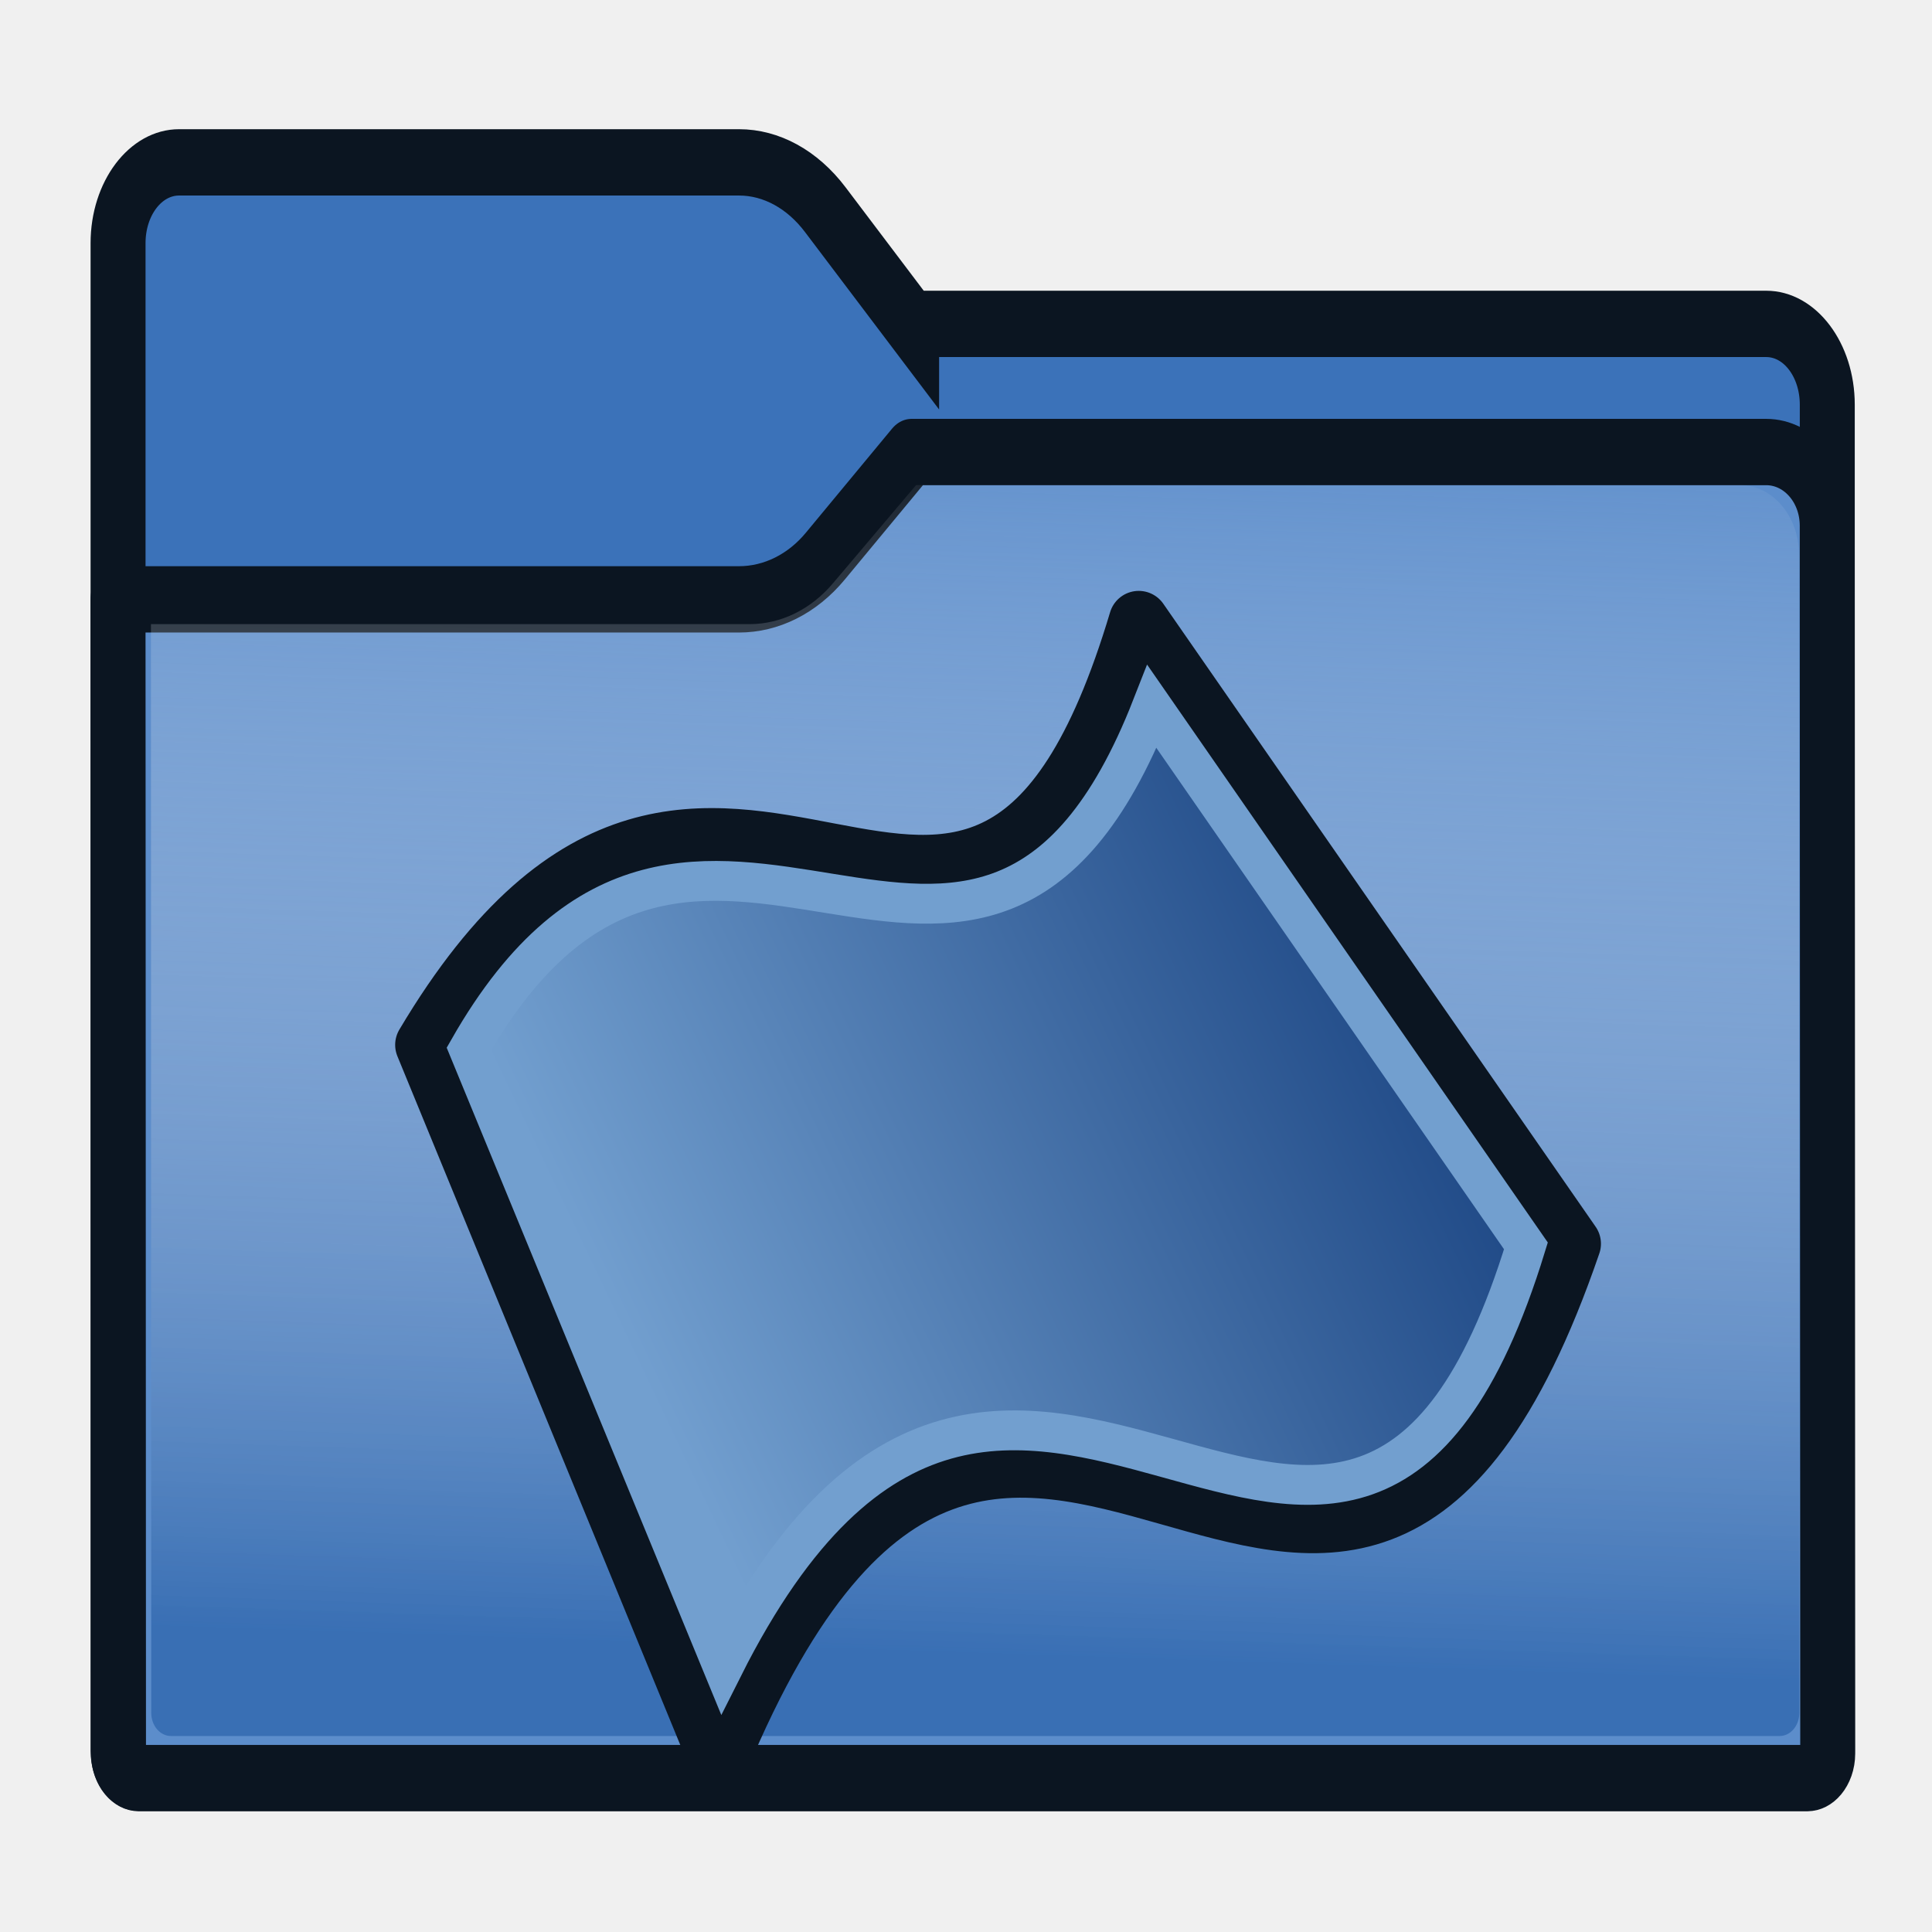
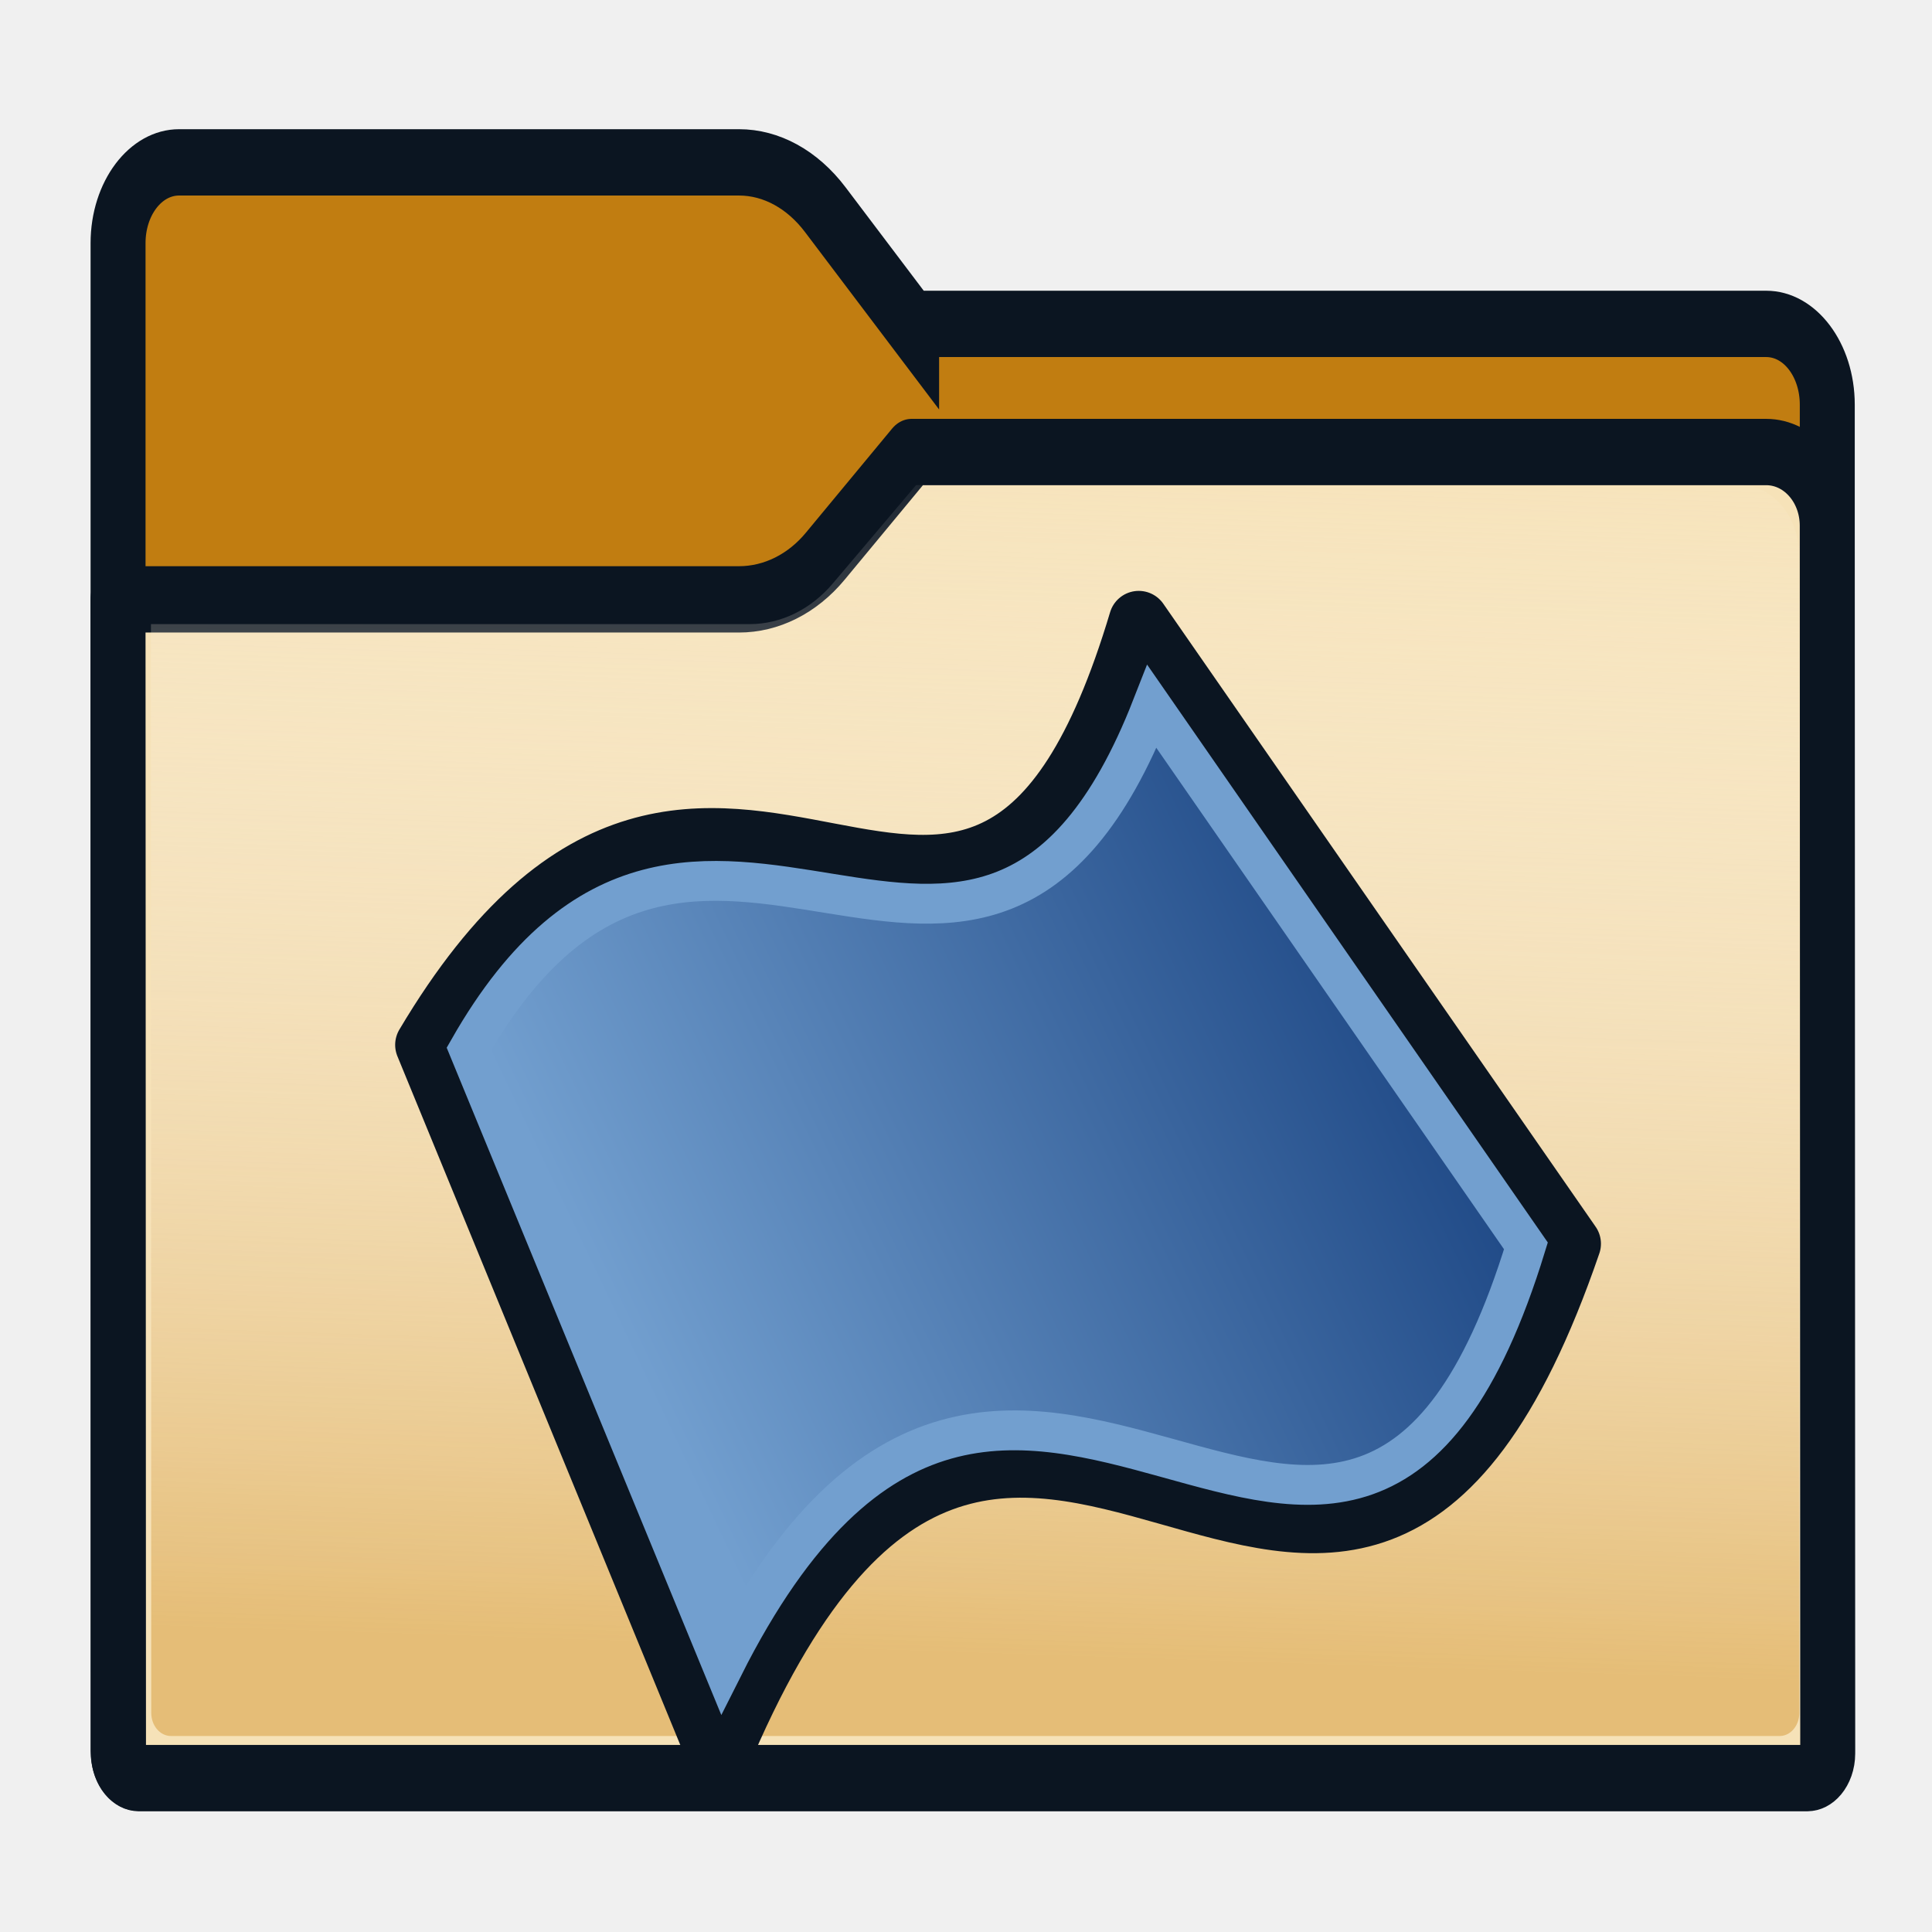
<svg xmlns="http://www.w3.org/2000/svg" xmlns:xlink="http://www.w3.org/1999/xlink" id="svg97" height="64" width="64" version="1.0">
  <defs id="defs3">
    <radialGradient id="radialGradient6719" xlink:href="#linearGradient5060" gradientUnits="userSpaceOnUse" cy="486.65" cx="605.71" gradientTransform="matrix(-2.7744,0,0,1.9697,112.76,-872.89)" r="117.14" />
    <linearGradient id="linearGradient5060">
      <stop id="stop5062" offset="0" />
      <stop id="stop5064" stop-opacity="0" offset="1" />
    </linearGradient>
    <radialGradient id="radialGradient6717" xlink:href="#linearGradient5060" gradientUnits="userSpaceOnUse" cy="486.65" cx="605.71" gradientTransform="matrix(2.7744,0,0,1.9697,-1891.6,-872.89)" r="117.14" />
    <linearGradient id="linearGradient6715" y2="609.51" gradientUnits="userSpaceOnUse" x2="302.86" gradientTransform="matrix(2.7744,0,0,1.9697,-1892.2,-872.89)" y1="366.65" x1="302.86">
      <stop id="stop5050" stop-opacity="0" offset="0" />
      <stop id="stop5056" offset=".5" />
      <stop id="stop5052" stop-opacity="0" offset="1" />
    </linearGradient>
    <radialGradient id="radialGradient238" gradientUnits="userSpaceOnUse" cy="37.518" cx="20.706" gradientTransform="matrix(1.055,-0.027345,0.1777,1.1909,-3.5722,-7.1253)" r="30.905">
      <stop id="stop1790" stop-color="#202020" offset="0" />
      <stop id="stop1791" stop-color="#b9b9b9" offset="1" />
    </radialGradient>
    <linearGradient id="linearGradient491" y2="66.834" gradientUnits="userSpaceOnUse" x2="9.898" gradientTransform="matrix(1.5168,0,0,0.70898,-0.87957,-1.3182)" y1="13.773" x1="6.23">
      <stop id="stop3984" stop-color="#fff" stop-opacity=".876" offset="0" />
      <stop id="stop3985" stop-color="#fffffe" stop-opacity="0" offset="1" />
    </linearGradient>
    <linearGradient id="linearGradient322" y2="46.689" gradientUnits="userSpaceOnUse" x2="12.854" gradientTransform="matrix(1.3175,0,0,0.81626,-0.87957,-1.3182)" y1="32.567" x1="13.036">
      <stop id="stop320" stop-color="#fff" offset="0" />
      <stop id="stop321" stop-color="#fff" stop-opacity="0" offset="1" />
    </linearGradient>
    <linearGradient id="linearGradient3104" y2="6.18" gradientUnits="userSpaceOnUse" x2="15.515" y1="31.368" x1="18.113">
      <stop id="stop3098" stop-color="#424242" offset="0" />
      <stop id="stop3100" stop-color="#777" offset="1" />
    </linearGradient>
    <linearGradient id="linearGradient9772" y2="32.05" gradientUnits="userSpaceOnUse" x2="22.065" y1="36.988" x1="22.176">
      <stop id="stop9768" stop-color="#6194cb" offset="0" />
      <stop id="stop9770" stop-color="#729fcf" offset="1" />
    </linearGradient>
    <linearGradient id="linearGradient3836-0-6-92-4-2-6-9">
      <stop style="stop-color:#a40000;stop-opacity:1" offset="0" id="stop3838-2-7-06-8-0-7-2" />
      <stop style="stop-color:#ef2929;stop-opacity:1" offset="1" id="stop3840-5-5-8-7-23-5-0" />
    </linearGradient>
    <linearGradient id="a" x1="51.171" x2="49.626" y1="19.96" y2="74.544" gradientUnits="userSpaceOnUse" gradientTransform="matrix(0.9642196,0,3.2794741e-4,0.943294,-0.1793302,2.708858)">
      <stop offset="0" stop-color="#fff" stop-opacity="0" id="stop9" />
-       <stop offset="1" stop-color="#ffd75e" stop-opacity=".3" id="stop11" style="stop-color:#396fb4;stop-opacity:1" />
+       <stop offset="1" stop-color="#ffd75e" stop-opacity=".3" id="stop11" style="stop-color:#e5bd77;stop-opacity:1" />
    </linearGradient>
    <linearGradient id="linearGradient4387">
      <stop style="stop-color:#71b2f8;stop-opacity:1;" offset="0" id="stop4389" />
      <stop style="stop-color:#002795;stop-opacity:1;" offset="1" id="stop4391" />
    </linearGradient>
    <linearGradient id="linearGradient6321">
      <stop style="stop-color:#71b2f8;stop-opacity:1;" offset="0" id="stop6323" />
      <stop style="stop-color:#002795;stop-opacity:1;" offset="1" id="stop6325" />
    </linearGradient>
    <radialGradient xlink:href="#linearGradient3377" id="radialGradient3692" cx="45.883" cy="28.87" fx="45.883" fy="28.87" r="19.467" gradientUnits="userSpaceOnUse" gradientTransform="translate(-0.2344322,0.234432)" />
    <linearGradient id="linearGradient3377">
      <stop id="stop3379" offset="0" style="stop-color:#faff2b;stop-opacity:1;" />
      <stop id="stop3381" offset="1" style="stop-color:#ffaa00;stop-opacity:1;" />
    </linearGradient>
    <linearGradient id="linearGradient3377-3">
      <stop id="stop3379-8" offset="0" style="stop-color:#faff2b;stop-opacity:1;" />
      <stop id="stop3381-3" offset="1" style="stop-color:#ffaa00;stop-opacity:1;" />
    </linearGradient>
    <radialGradient xlink:href="#linearGradient3377-3" id="radialGradient6412" gradientUnits="userSpaceOnUse" gradientTransform="matrix(0.6706718,0,0,0.6414592,-63.38079,0.838454)" cx="45.883" cy="28.87" fx="45.883" fy="28.87" r="19.467" />
    <linearGradient id="linearGradient3036">
      <stop id="stop3038" offset="0" style="stop-color:#ef2929;stop-opacity:1" />
      <stop id="stop3040" offset="1" style="stop-color:#a40000;stop-opacity:1" />
    </linearGradient>
    <linearGradient gradientUnits="userSpaceOnUse" y2="28" x2="7" y1="9" x1="47" id="linearGradient2095" xlink:href="#linearGradient1189" gradientTransform="matrix(0.968124,0,0,0.9675586,-0.720575,-2.678359)" />
    <linearGradient id="linearGradient1189">
      <stop id="stop1185" offset="0" style="stop-color:#204a87;stop-opacity:1" />
      <stop id="stop1187" offset="1" style="stop-color:#729fcf;stop-opacity:1" />
    </linearGradient>
  </defs>
  <g style="fill:#ffffff" id="g4151" transform="matrix(0.6740494,0,0,0.8134689,1.214656,-4.549132)">
-     <path style="fill:#3b72b9;fill-opacity:1;stroke:#0b1521;stroke-width:2.701;stroke-miterlimit:4;stroke-dasharray:none;stroke-opacity:1" id="path4" d="M 43,18.783 38.757,14.131 C 37.632,12.897 36.106,12.204 34.515,12.204 l -27.515,0 c -1.657,0 -3,1.473 -3,3.289 l 0,61.398 c 0,0.606 0.448,1.096 1,1.096 l 82,0 c 0.552,0 1,-0.491 1,-1.096 l 0,-54.82 c 0,-1.817 -1.343,-3.289 -3,-3.289 l -42,0 z" />
-     <path style="fill:#5c8dcb;fill-opacity:1;stroke:#0b1521;stroke-width:2.701;stroke-linejoin:round;stroke-miterlimit:4;stroke-dasharray:none;stroke-opacity:1" id="path6" d="m 42.996,24 -4.241,4.243 C 37.631,29.368 36.105,30 34.514,30 l -30.515,0 0.023,47 c 3.144e-4,0.552 0.448,1 1,1 l 82,0 c 0.552,0 1,-0.448 1,-1 l -0.024,-50 c -8.03e-4,-1.657 -1.345,-3 -3.001,-3 l -42,0 z" />
+     <path style="fill:#c17d11;fill-opacity:1;stroke:#0b1521;stroke-width:2.701;stroke-miterlimit:4;stroke-dasharray:none;stroke-opacity:1" id="path4" d="M 43,18.783 38.757,14.131 C 37.632,12.897 36.106,12.204 34.515,12.204 l -27.515,0 c -1.657,0 -3,1.473 -3,3.289 l 0,61.398 c 0,0.606 0.448,1.096 1,1.096 l 82,0 c 0.552,0 1,-0.491 1,-1.096 l 0,-54.82 c 0,-1.817 -1.343,-3.289 -3,-3.289 l -42,0 z" />
+     <path style="fill:#f6e2b8;fill-opacity:1;stroke:#0b1521;stroke-width:2.701;stroke-linejoin:round;stroke-miterlimit:4;stroke-dasharray:none;stroke-opacity:1" id="path6" d="m 42.996,24 -4.241,4.243 C 37.631,29.368 36.105,30 34.514,30 l -30.515,0 0.023,47 c 3.144e-4,0.552 0.448,1 1,1 l 82,0 c 0.552,0 1,-0.448 1,-1 l -0.024,-50 c -8.03e-4,-1.657 -1.345,-3 -3.001,-3 l -42,0 z" />
    <path style="fill:url(#a);stroke:none;stroke-width:4;stroke-linejoin:round;stroke-miterlimit:4;stroke-dasharray:none;stroke-opacity:1" id="path13" d="m 43.218,25.348 -4.089,4.002 c -1.085,1.061 -2.556,1.658 -4.09,1.658 l -29.423,0 0.015,44.335 c 1.812e-4,0.521 0.432,0.943 0.965,0.943 l 79.066,0 c 0.533,0 0.964,-0.422 0.964,-0.943 l -0.016,-47.165 c -5.42e-4,-1.563 -1.296,-2.83 -2.894,-2.83 l -40.497,0 z" />
  </g>
  <g id="surface" transform="matrix(0.66,0,0,0.66,12,18.5)">
    <path id="path3820-1-9" d="M 3.152,24.413 17.9,60.32 c 14.522,-34.832 31.154,7.94 42.772,-25.925 L 38.973,3.127 C 30.809,30.407 17.749,-0.161 3.152,24.413 Z" style="display:inline;fill:url(#linearGradient2095);fill-opacity:1;stroke:#0b1521;stroke-width:3;stroke-linecap:butt;stroke-linejoin:round;stroke-miterlimit:4;stroke-dasharray:none;stroke-opacity:1" />
    <path style="display:inline;fill:none;fill-opacity:1;stroke:#729fcf;stroke-width:2;stroke-linecap:butt;stroke-linejoin:miter;stroke-miterlimit:4;stroke-dasharray:none;stroke-opacity:1" d="M 5.349,24.627 18.113,55.643 C 32.677,26.678 49.47,63.641 58.406,34.502 L 39.638,7.436 C 30.967,29.589 16.774,4.586 5.349,24.627 Z" id="path3820-1-9-6" />
  </g>
</svg>
